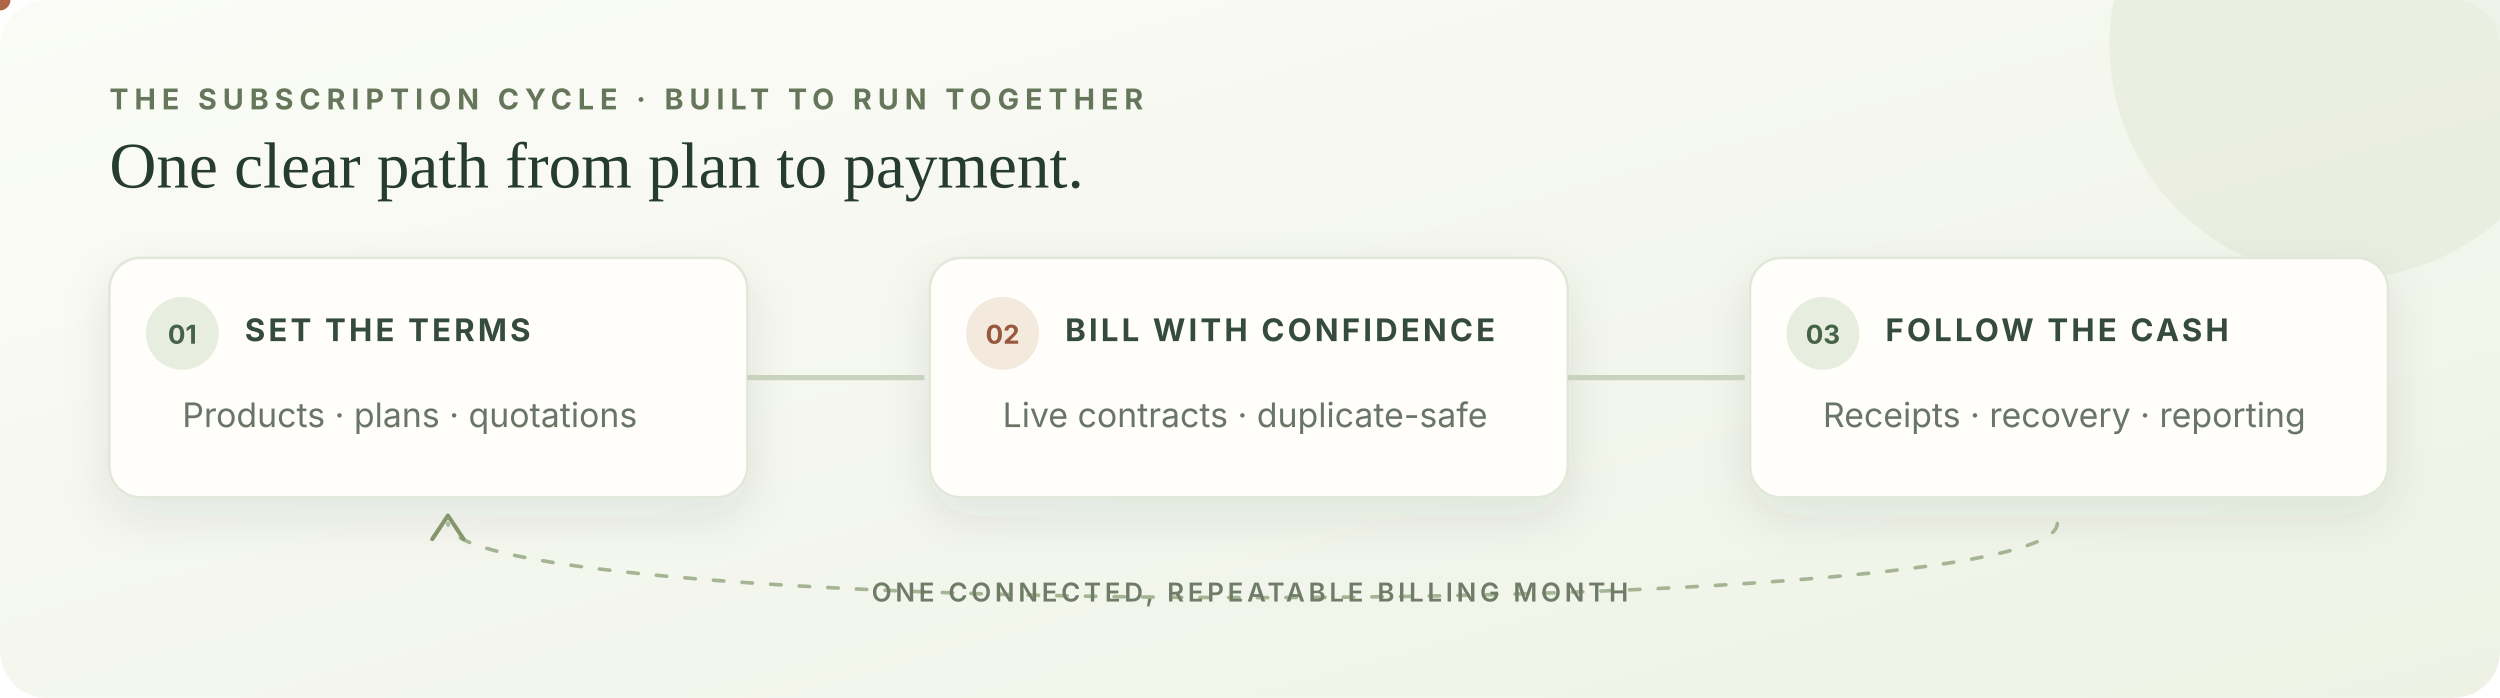
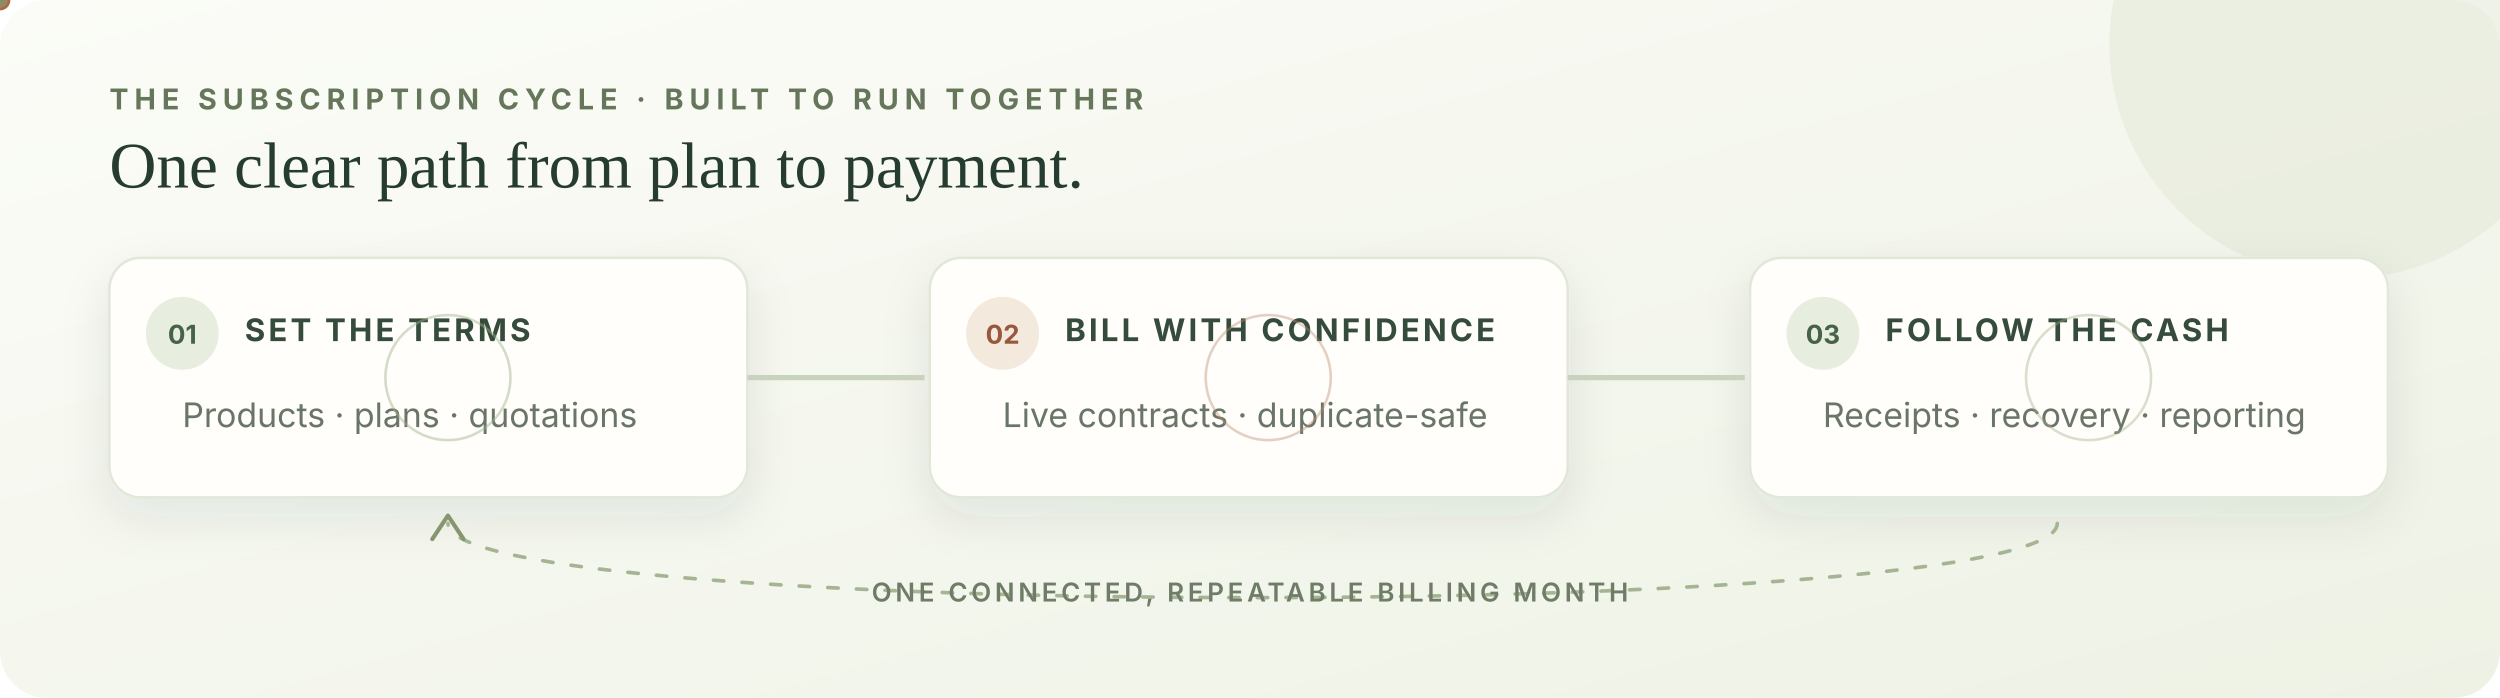
<svg xmlns="http://www.w3.org/2000/svg" width="960" height="268" viewBox="0 0 960 268" role="img" aria-labelledby="title description">
  <defs>
    <linearGradient id="paper" x1="0" x2="1" y1="0" y2="1">
      <stop offset="0" stop-color="#fbfcf7" />
      <stop offset="1" stop-color="#eef2e5" />
    </linearGradient>
    <linearGradient id="flow" x1="0" x2="1">
      <stop offset="0" stop-color="#879b68" />
      <stop offset="1" stop-color="#b56a4b" />
    </linearGradient>
    <filter id="shadow" x="-15%" y="-20%" width="130%" height="150%">
      <feDropShadow dx="0" dy="7" stdDeviation="9" flood-color="#263e32" flood-opacity=".09" />
    </filter>
  </defs>
  <rect width="960" height="268" rx="18" fill="url(#paper)" />
  <circle cx="900" cy="17" r="90" fill="#e4ead8" opacity=".6" />
  <text x="42" y="42" fill="#65765b" font-family="system-ui,-apple-system,Segoe UI,sans-serif" font-size="11" font-weight="700" letter-spacing="2.3">THE SUBSCRIPTION CYCLE · BUILT TO RUN TOGETHER</text>
  <text x="42" y="72" fill="#263c31" font-family="Georgia,Times New Roman,serif" font-size="25">One clear path from plan to payment.</text>
  <g filter="url(#shadow)">
    <rect x="42" y="99" width="245" height="92" rx="12" fill="#fffefa" stroke="#e1e7d9" />
    <rect x="357" y="99" width="245" height="92" rx="12" fill="#fffefa" stroke="#e1e7d9" />
    <rect x="672" y="99" width="245" height="92" rx="12" fill="#fffefa" stroke="#e1e7d9" />
  </g>
  <g font-family="system-ui,-apple-system,Segoe UI,sans-serif">
    <circle cx="70" cy="128" r="14" fill="#e8eedf" />
    <text x="70" y="132" fill="#466247" font-size="10" font-weight="700" text-anchor="middle">01</text>
    <text x="94" y="131" fill="#354b3b" font-size="12" font-weight="700" letter-spacing="1.2">SET THE TERMS</text>
    <text x="70" y="164" fill="#697567" font-size="13">Products · plans · quotations</text>
    <circle cx="385" cy="128" r="14" fill="#f3e9dd" />
    <text x="385" y="132" fill="#99583d" font-size="10" font-weight="700" text-anchor="middle">02</text>
    <text x="409" y="131" fill="#354b3b" font-size="12" font-weight="700" letter-spacing="1.2">BILL WITH CONFIDENCE</text>
    <text x="385" y="164" fill="#697567" font-size="13">Live contracts · duplicate-safe</text>
    <circle cx="700" cy="128" r="14" fill="#e8eedf" />
    <text x="700" y="132" fill="#466247" font-size="10" font-weight="700" text-anchor="middle">03</text>
    <text x="724" y="131" fill="#354b3b" font-size="12" font-weight="700" letter-spacing="1.2">FOLLOW THE CASH</text>
    <text x="700" y="164" fill="#697567" font-size="13">Receipts · recovery · reporting</text>
  </g>
  <path d="M287 145H355 M602 145H670" fill="none" stroke="#c9d2bd" stroke-width="2" />
  <path d="M287 145H355 M602 145H670" fill="none" stroke="url(#flow)" stroke-width="2" stroke-dasharray="5 13" stroke-linecap="round">
    <animate attributeName="stroke-dashoffset" from="0" to="-36" dur="1.6s" repeatCount="indefinite" />
  </path>
+   <circle cx="172" cy="145" r="24" fill="none" stroke="#a0b18a" stroke-width="1" opacity=".45">
+     <animate attributeName="r" values="20;27;20" dur="4.5s" repeatCount="indefinite" />
+     <animate attributeName="opacity" values=".1;.55;.1" dur="4.5s" repeatCount="indefinite" />
+   </circle>
+   <circle cx="487" cy="145" r="24" fill="none" stroke="#bc8d70" stroke-width="1" opacity=".4">
+     <animate attributeName="r" values="20;27;20" dur="4.5s" begin="1.5s" repeatCount="indefinite" />
+     <animate attributeName="opacity" values=".1;.5;.1" dur="4.5s" begin="1.5s" repeatCount="indefinite" />
+   </circle>
+   <circle cx="802" cy="145" r="24" fill="none" stroke="#a0b18a" stroke-width="1" opacity=".4">
+     <animate attributeName="r" values="20;27;20" dur="4.5s" begin="3s" repeatCount="indefinite" />
+     <animate attributeName="opacity" values=".1;.55;.1" dur="4.5s" begin="3s" repeatCount="indefinite" />
+   </circle>
  <path id="cycle" d="M790 201 C790 239 172 239 172 201" fill="none" stroke="#a5b594" stroke-width="1.4" stroke-dasharray="4 7" stroke-linecap="round" />
  <path d="M166 207l6-9 6 9" fill="none" stroke="#85966f" stroke-width="1.6" stroke-linecap="round" stroke-linejoin="round" />
  <circle r="4" fill="#af6547">
    <animateMotion dur="5.5s" repeatCount="indefinite" path="M287 145H670" />
+     <animate attributeName="r" values="3.5;5;3.5" dur="1s" repeatCount="indefinite" />
+   </circle>
+   <circle r="3" fill="#83956a" opacity=".8">
+     <animateMotion dur="11s" repeatCount="indefinite" path="M172 201 C790 239 172 239 172 201" />
  </circle>
  <text x="480" y="231" fill="#6f7c68" font-family="system-ui,-apple-system,Segoe UI,sans-serif" font-size="10" font-weight="600" letter-spacing="1.4" text-anchor="middle">ONE CONNECTED, REPEATABLE BILLING MONTH</text>
</svg>
